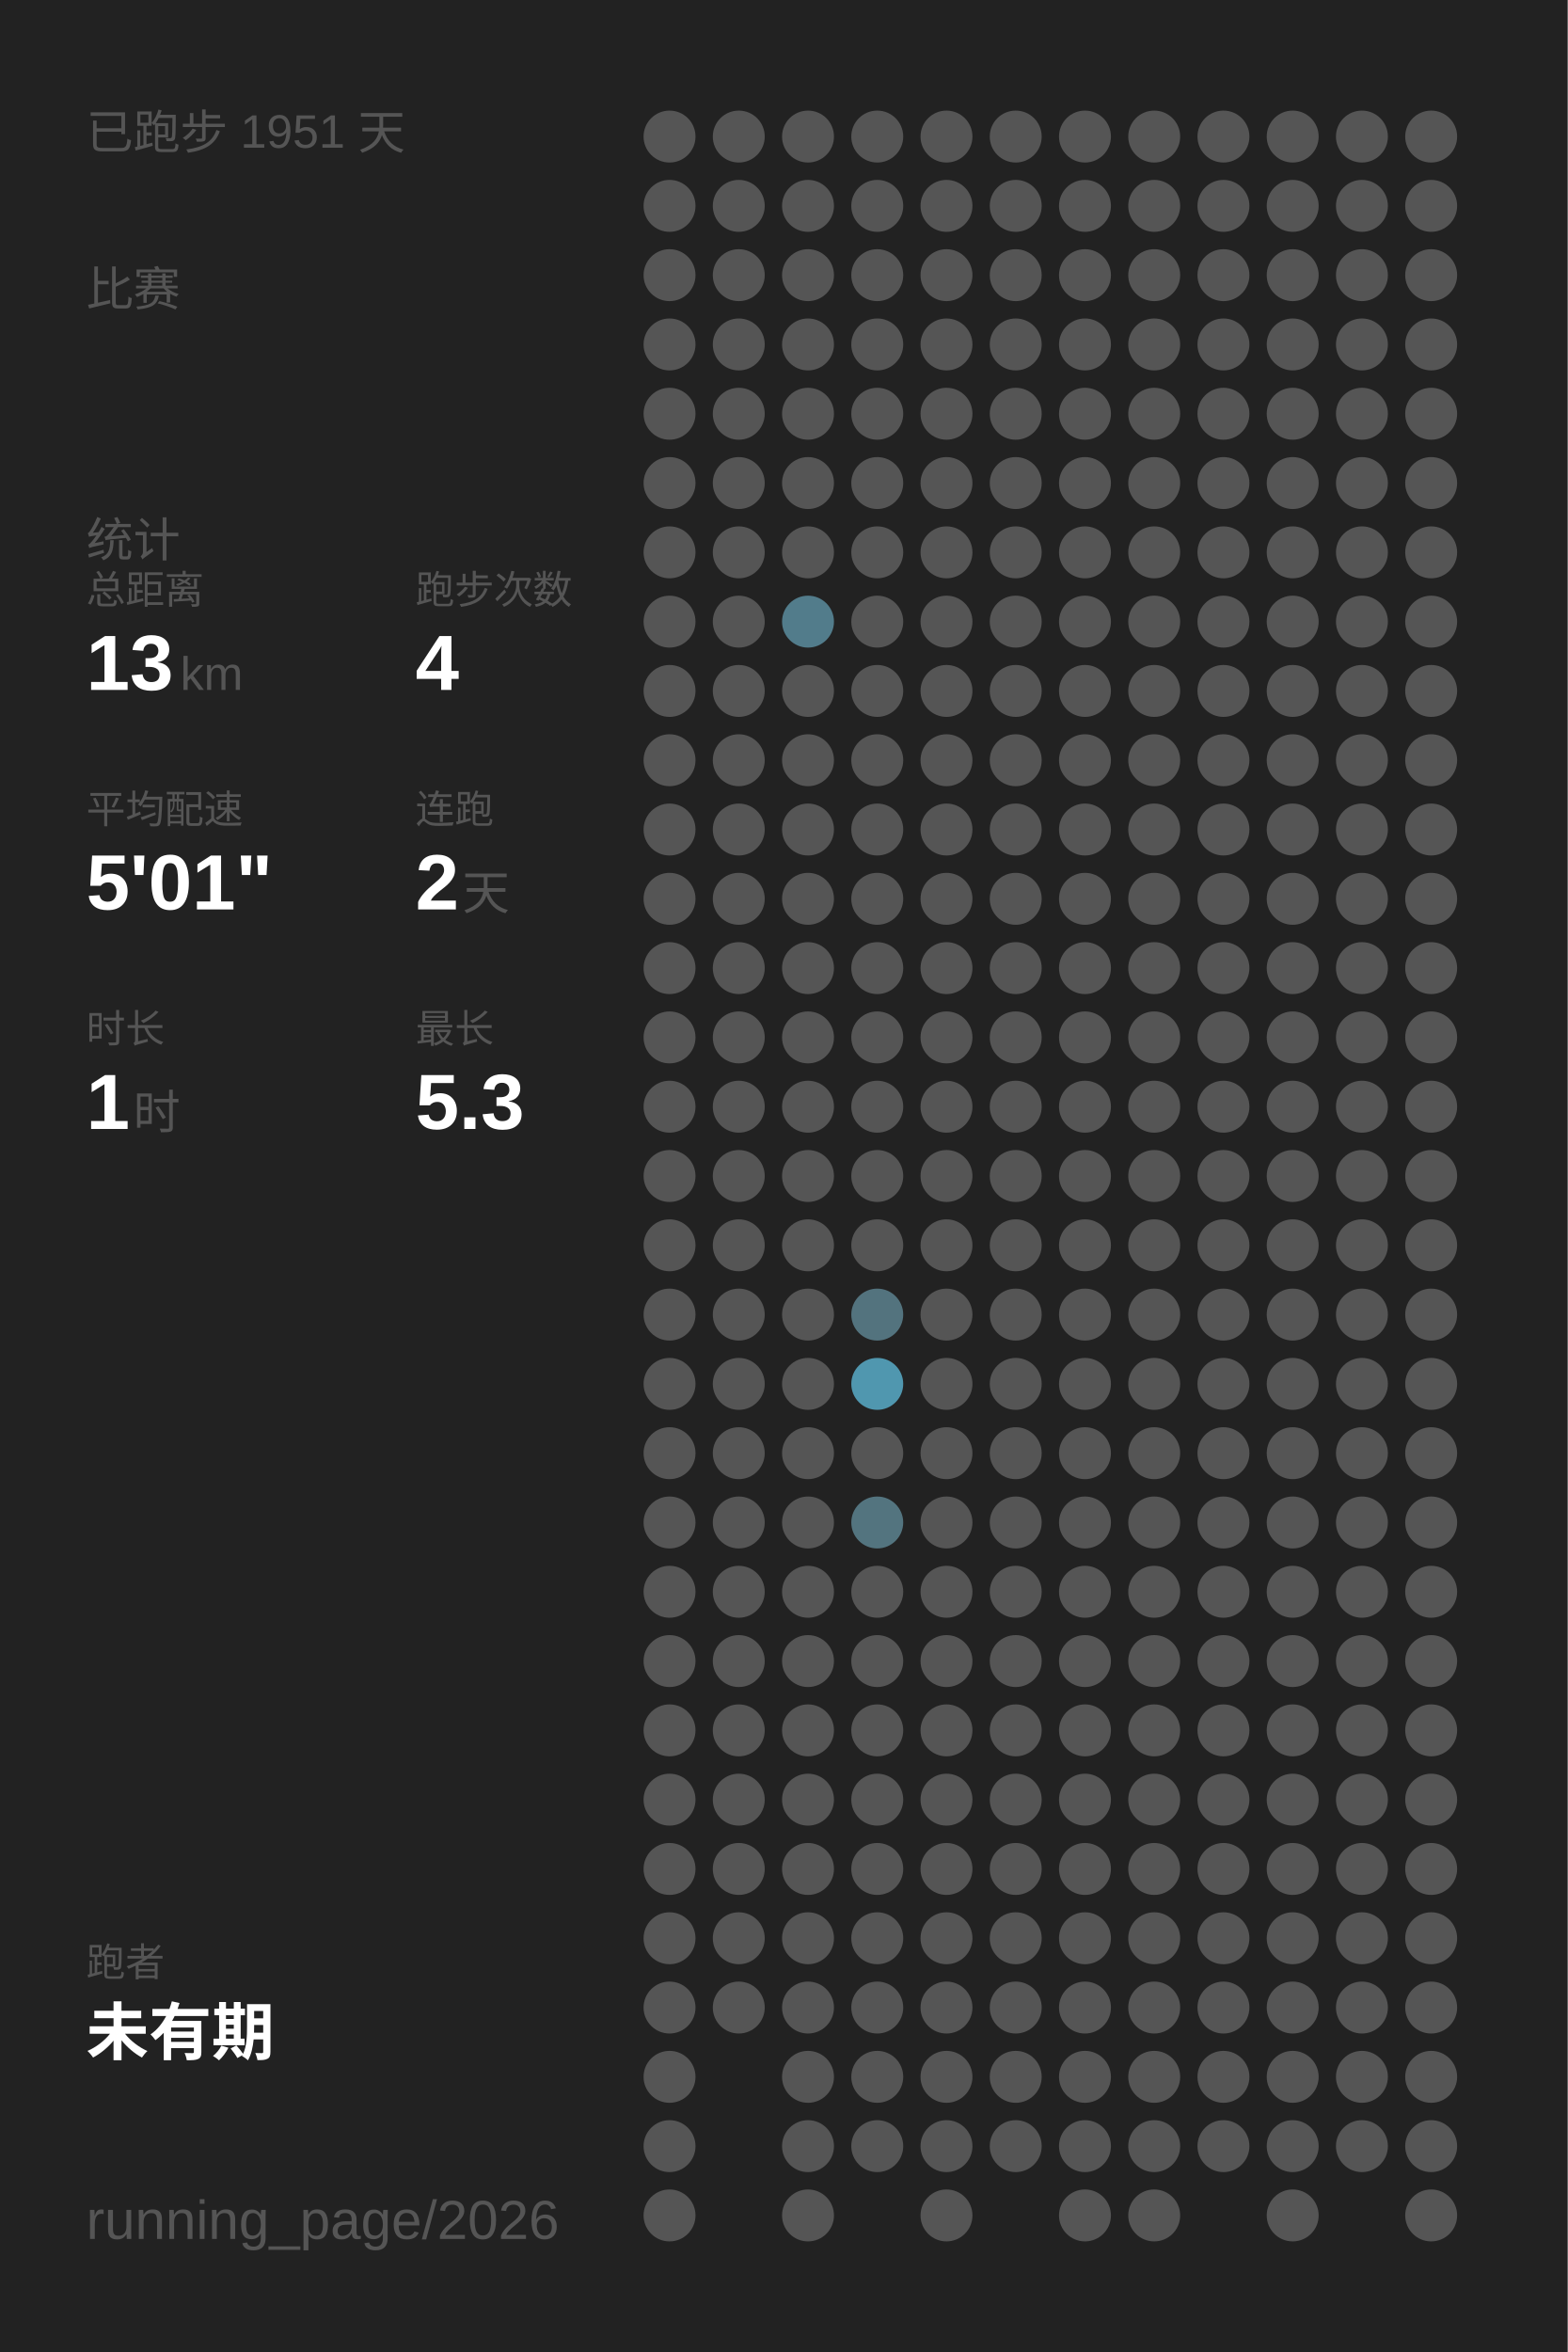
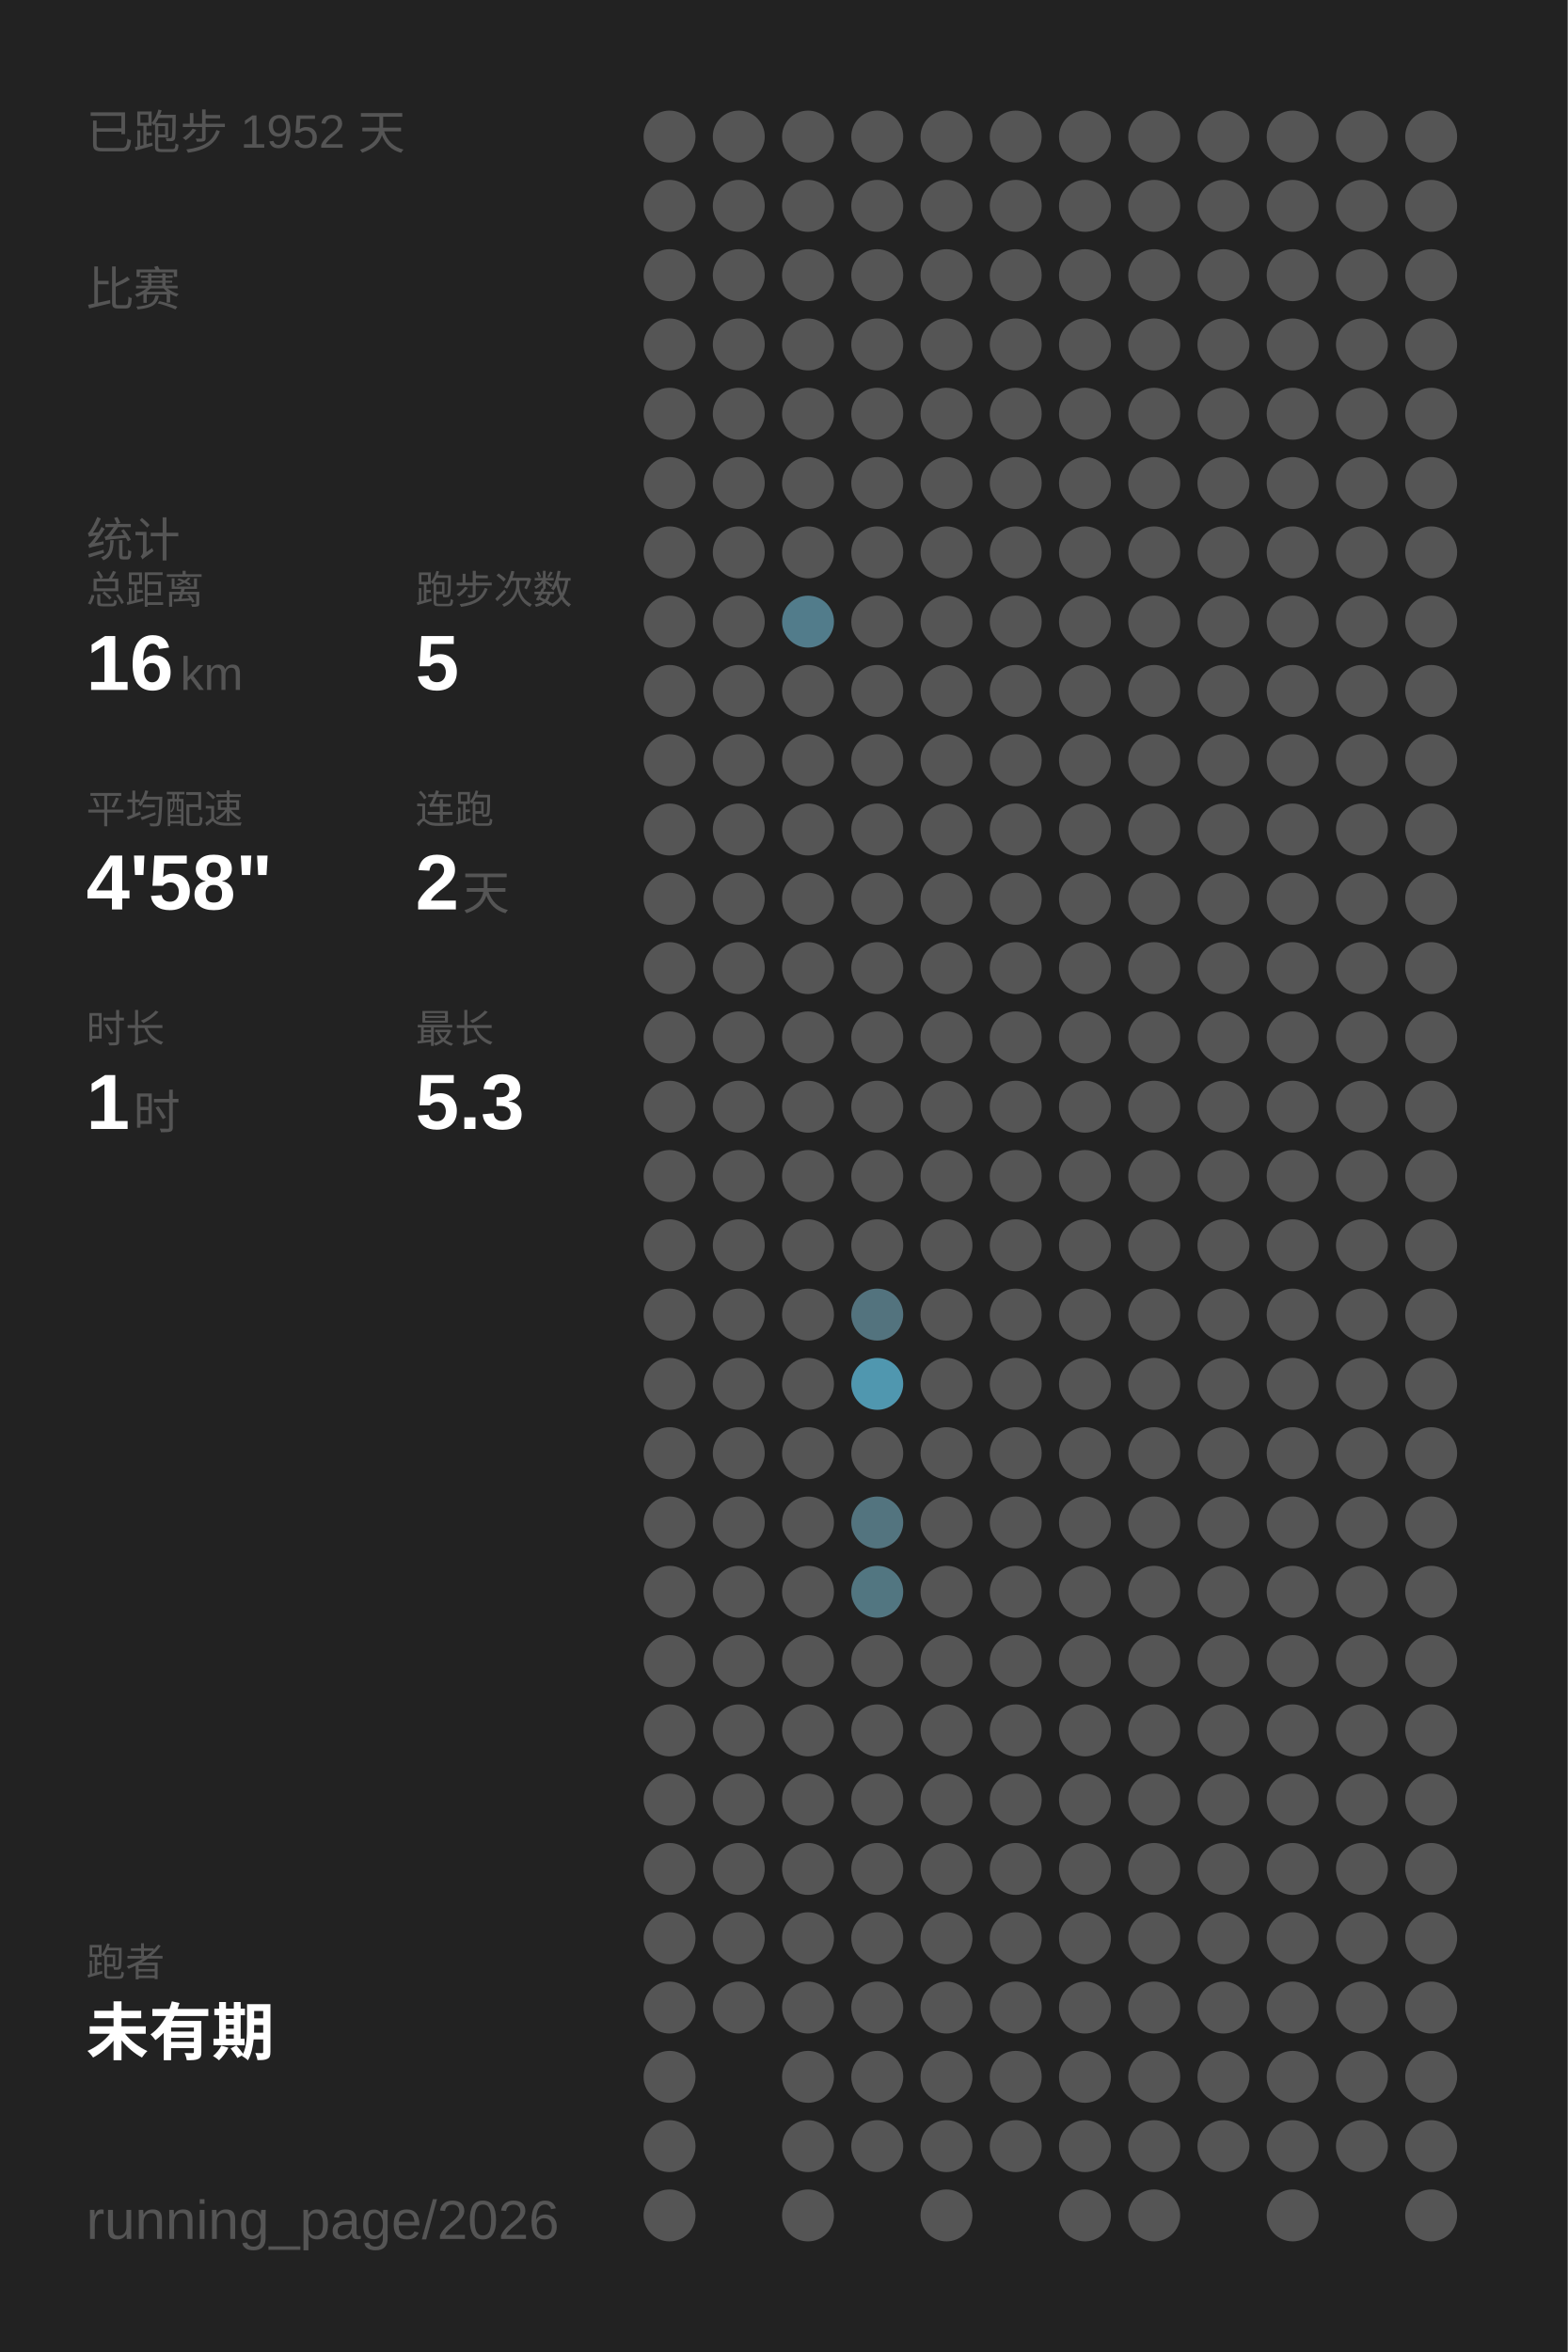
<svg xmlns="http://www.w3.org/2000/svg" baseProfile="full" height="300mm" version="1.1" viewBox="0,0,200,300" width="200mm">
  <defs />
  <rect fill="#222222" height="300" width="200" x="0" y="0" />
-   <text fill="#555555" style="font-size:6px; font-family:Arial;" x="11" y="19">已跑步 1951 天</text>
+   <text fill="#555555" style="font-size:6px; font-family:Arial;" x="11" y="19">已跑步 1952 天</text>
  <text fill="#555555" style="font-size:6px; font-family:Arial;" x="11" y="39">比赛</text>
  <text fill="#555555" style="font-size:6px; font-family:Arial;" x="11" y="71">统计</text>
  <text fill="#555555" style="font-size:5px; font-family:Arial;" x="11" y="77">总距离</text>
-   <text fill="#FFFFFF" style="font-size:10px; font-family:Arial; font-weight:bold;" x="11" y="88">13</text>
+   <text fill="#FFFFFF" style="font-size:10px; font-family:Arial; font-weight:bold;" x="11" y="88">16</text>
  <text fill="#555555" style="font-size:6px; font-family:Arial;" x="23" y="88">km</text>
  <text fill="#555555" style="font-size:5px; font-family:Arial;" x="53" y="77">跑步次数</text>
-   <text fill="#FFFFFF" style="font-size:10px; font-family:Arial; font-weight:bold;" x="53" y="88">4</text>
+   <text fill="#FFFFFF" style="font-size:10px; font-family:Arial; font-weight:bold;" x="53" y="88">5</text>
  <text fill="#555555" style="font-size:5px; font-family:Arial;" x="11" y="105">平均配速</text>
-   <text fill="#FFFFFF" style="font-size:10px; font-family:Arial; font-weight:bold;" x="11" y="116">5'01"</text>
+   <text fill="#FFFFFF" style="font-size:10px; font-family:Arial; font-weight:bold;" x="11" y="116">4'58"</text>
  <text fill="#555555" style="font-size:5px; font-family:Arial;" x="53" y="105">连跑</text>
  <text fill="#FFFFFF" style="font-size:10px; font-family:Arial; font-weight:bold;" x="53" y="116">2</text>
  <text fill="#555555" style="font-size:6px; font-family:Arial;" x="59" y="116">天</text>
  <text fill="#555555" style="font-size:5px; font-family:Arial;" x="11" y="133">时长</text>
  <text fill="#FFFFFF" style="font-size:10px; font-family:Arial; font-weight:bold;" x="11" y="144">1</text>
  <text fill="#555555" style="font-size:6px; font-family:Arial;" x="17" y="144">时</text>
  <text fill="#555555" style="font-size:5px; font-family:Arial;" x="53" y="133">最长</text>
  <text fill="#FFFFFF" style="font-size:10px; font-family:Arial; font-weight:bold;" x="53" y="144">5.3</text>
  <text fill="#555555" style="font-size:5px; font-family:Arial;" x="11" y="252.065">跑者</text>
  <text fill="#FFFFFF" style="font-size:8px; font-family:Arial; font-weight:bold;" x="11" y="262.065">未有期</text>
  <text fill="#555555" style="font-size:7px; font-family:Arial;" x="11" y="285.581">running_page/2026</text>
  <circle cx="85.417" cy="17.419" fill="#555555" r="3.312" />
  <circle cx="85.417" cy="26.258" fill="#555555" r="3.312" />
  <circle cx="85.417" cy="35.097" fill="#555555" r="3.312" />
  <circle cx="85.417" cy="43.935" fill="#555555" r="3.312" />
  <circle cx="85.417" cy="52.774" fill="#555555" r="3.312" />
  <circle cx="85.417" cy="61.613" fill="#555555" r="3.312" />
  <circle cx="85.417" cy="70.452" fill="#555555" r="3.312" />
  <circle cx="85.417" cy="79.29" fill="#555555" r="3.312" />
  <circle cx="85.417" cy="88.129" fill="#555555" r="3.312" />
  <circle cx="85.417" cy="96.968" fill="#555555" r="3.312" />
  <circle cx="85.417" cy="105.806" fill="#555555" r="3.312" />
  <circle cx="85.417" cy="114.645" fill="#555555" r="3.312" />
  <circle cx="85.417" cy="123.484" fill="#555555" r="3.312" />
  <circle cx="85.417" cy="132.323" fill="#555555" r="3.312" />
  <circle cx="85.417" cy="141.161" fill="#555555" r="3.312" />
  <circle cx="85.417" cy="150" fill="#555555" r="3.312" />
  <circle cx="85.417" cy="158.839" fill="#555555" r="3.312" />
  <circle cx="85.417" cy="167.677" fill="#555555" r="3.312" />
  <circle cx="85.417" cy="176.516" fill="#555555" r="3.312" />
  <circle cx="85.417" cy="185.355" fill="#555555" r="3.312" />
  <circle cx="85.417" cy="194.194" fill="#555555" r="3.312" />
  <circle cx="85.417" cy="203.032" fill="#555555" r="3.312" />
  <circle cx="85.417" cy="211.871" fill="#555555" r="3.312" />
  <circle cx="85.417" cy="220.71" fill="#555555" r="3.312" />
  <circle cx="85.417" cy="229.548" fill="#555555" r="3.312" />
  <circle cx="85.417" cy="238.387" fill="#555555" r="3.312" />
  <circle cx="85.417" cy="247.226" fill="#555555" r="3.312" />
  <circle cx="85.417" cy="256.065" fill="#555555" r="3.312" />
  <circle cx="85.417" cy="264.903" fill="#555555" r="3.312" />
  <circle cx="85.417" cy="273.742" fill="#555555" r="3.312" />
  <circle cx="85.417" cy="282.581" fill="#555555" r="3.312" />
  <circle cx="94.25" cy="17.419" fill="#555555" r="3.312" />
  <circle cx="94.25" cy="26.258" fill="#555555" r="3.312" />
  <circle cx="94.25" cy="35.097" fill="#555555" r="3.312" />
  <circle cx="94.25" cy="43.935" fill="#555555" r="3.312" />
  <circle cx="94.25" cy="52.774" fill="#555555" r="3.312" />
  <circle cx="94.25" cy="61.613" fill="#555555" r="3.312" />
  <circle cx="94.25" cy="70.452" fill="#555555" r="3.312" />
  <circle cx="94.25" cy="79.29" fill="#555555" r="3.312" />
  <circle cx="94.25" cy="88.129" fill="#555555" r="3.312" />
  <circle cx="94.25" cy="96.968" fill="#555555" r="3.312" />
  <circle cx="94.25" cy="105.806" fill="#555555" r="3.312" />
  <circle cx="94.25" cy="114.645" fill="#555555" r="3.312" />
  <circle cx="94.25" cy="123.484" fill="#555555" r="3.312" />
  <circle cx="94.25" cy="132.323" fill="#555555" r="3.312" />
  <circle cx="94.25" cy="141.161" fill="#555555" r="3.312" />
  <circle cx="94.25" cy="150" fill="#555555" r="3.312" />
  <circle cx="94.25" cy="158.839" fill="#555555" r="3.312" />
  <circle cx="94.25" cy="167.677" fill="#555555" r="3.312" />
  <circle cx="94.25" cy="176.516" fill="#555555" r="3.312" />
  <circle cx="94.25" cy="185.355" fill="#555555" r="3.312" />
  <circle cx="94.25" cy="194.194" fill="#555555" r="3.312" />
  <circle cx="94.25" cy="203.032" fill="#555555" r="3.312" />
  <circle cx="94.25" cy="211.871" fill="#555555" r="3.312" />
  <circle cx="94.25" cy="220.71" fill="#555555" r="3.312" />
  <circle cx="94.25" cy="229.548" fill="#555555" r="3.312" />
  <circle cx="94.25" cy="238.387" fill="#555555" r="3.312" />
  <circle cx="94.25" cy="247.226" fill="#555555" r="3.312" />
  <circle cx="94.25" cy="256.065" fill="#555555" r="3.312" />
  <circle cx="103.083" cy="17.419" fill="#555555" r="3.312" />
  <circle cx="103.083" cy="26.258" fill="#555555" r="3.312" />
  <circle cx="103.083" cy="35.097" fill="#555555" r="3.312" />
  <circle cx="103.083" cy="43.935" fill="#555555" r="3.312" />
  <circle cx="103.083" cy="52.774" fill="#555555" r="3.312" />
  <circle cx="103.083" cy="61.613" fill="#555555" r="3.312" />
  <circle cx="103.083" cy="70.452" fill="#555555" r="3.312" />
  <circle cx="103.083" cy="79.29" fill="#527c8b" r="3.312" />
  <circle cx="103.083" cy="88.129" fill="#555555" r="3.312" />
  <circle cx="103.083" cy="96.968" fill="#555555" r="3.312" />
  <circle cx="103.083" cy="105.806" fill="#555555" r="3.312" />
  <circle cx="103.083" cy="114.645" fill="#555555" r="3.312" />
  <circle cx="103.083" cy="123.484" fill="#555555" r="3.312" />
  <circle cx="103.083" cy="132.323" fill="#555555" r="3.312" />
  <circle cx="103.083" cy="141.161" fill="#555555" r="3.312" />
  <circle cx="103.083" cy="150" fill="#555555" r="3.312" />
  <circle cx="103.083" cy="158.839" fill="#555555" r="3.312" />
  <circle cx="103.083" cy="167.677" fill="#555555" r="3.312" />
  <circle cx="103.083" cy="176.516" fill="#555555" r="3.312" />
  <circle cx="103.083" cy="185.355" fill="#555555" r="3.312" />
  <circle cx="103.083" cy="194.194" fill="#555555" r="3.312" />
  <circle cx="103.083" cy="203.032" fill="#555555" r="3.312" />
  <circle cx="103.083" cy="211.871" fill="#555555" r="3.312" />
  <circle cx="103.083" cy="220.71" fill="#555555" r="3.312" />
  <circle cx="103.083" cy="229.548" fill="#555555" r="3.312" />
  <circle cx="103.083" cy="238.387" fill="#555555" r="3.312" />
  <circle cx="103.083" cy="247.226" fill="#555555" r="3.312" />
  <circle cx="103.083" cy="256.065" fill="#555555" r="3.312" />
  <circle cx="103.083" cy="264.903" fill="#555555" r="3.312" />
  <circle cx="103.083" cy="273.742" fill="#555555" r="3.312" />
  <circle cx="103.083" cy="282.581" fill="#555555" r="3.312" />
  <circle cx="111.917" cy="17.419" fill="#555555" r="3.312" />
  <circle cx="111.917" cy="26.258" fill="#555555" r="3.312" />
  <circle cx="111.917" cy="35.097" fill="#555555" r="3.312" />
  <circle cx="111.917" cy="43.935" fill="#555555" r="3.312" />
  <circle cx="111.917" cy="52.774" fill="#555555" r="3.312" />
  <circle cx="111.917" cy="61.613" fill="#555555" r="3.312" />
  <circle cx="111.917" cy="70.452" fill="#555555" r="3.312" />
  <circle cx="111.917" cy="79.29" fill="#555555" r="3.312" />
  <circle cx="111.917" cy="88.129" fill="#555555" r="3.312" />
  <circle cx="111.917" cy="96.968" fill="#555555" r="3.312" />
  <circle cx="111.917" cy="105.806" fill="#555555" r="3.312" />
  <circle cx="111.917" cy="114.645" fill="#555555" r="3.312" />
  <circle cx="111.917" cy="123.484" fill="#555555" r="3.312" />
  <circle cx="111.917" cy="132.323" fill="#555555" r="3.312" />
  <circle cx="111.917" cy="141.161" fill="#555555" r="3.312" />
  <circle cx="111.917" cy="150" fill="#555555" r="3.312" />
  <circle cx="111.917" cy="158.839" fill="#555555" r="3.312" />
  <circle cx="111.917" cy="167.677" fill="#53737e" r="3.312" />
  <circle cx="111.917" cy="176.516" fill="#5097af" r="3.312" />
  <circle cx="111.917" cy="185.355" fill="#555555" r="3.312" />
  <circle cx="111.917" cy="194.194" fill="#53747f" r="3.312" />
-   <circle cx="111.917" cy="203.032" fill="#555555" r="3.312" />
+   <circle cx="111.917" cy="203.032" fill="#527681" r="3.312" />
  <circle cx="111.917" cy="211.871" fill="#555555" r="3.312" />
  <circle cx="111.917" cy="220.71" fill="#555555" r="3.312" />
  <circle cx="111.917" cy="229.548" fill="#555555" r="3.312" />
  <circle cx="111.917" cy="238.387" fill="#555555" r="3.312" />
  <circle cx="111.917" cy="247.226" fill="#555555" r="3.312" />
  <circle cx="111.917" cy="256.065" fill="#555555" r="3.312" />
  <circle cx="111.917" cy="264.903" fill="#555555" r="3.312" />
  <circle cx="111.917" cy="273.742" fill="#555555" r="3.312" />
  <circle cx="120.75" cy="17.419" fill="#555555" r="3.312" />
  <circle cx="120.75" cy="26.258" fill="#555555" r="3.312" />
  <circle cx="120.75" cy="35.097" fill="#555555" r="3.312" />
  <circle cx="120.75" cy="43.935" fill="#555555" r="3.312" />
  <circle cx="120.75" cy="52.774" fill="#555555" r="3.312" />
  <circle cx="120.75" cy="61.613" fill="#555555" r="3.312" />
  <circle cx="120.75" cy="70.452" fill="#555555" r="3.312" />
  <circle cx="120.75" cy="79.29" fill="#555555" r="3.312" />
  <circle cx="120.75" cy="88.129" fill="#555555" r="3.312" />
  <circle cx="120.75" cy="96.968" fill="#555555" r="3.312" />
  <circle cx="120.75" cy="105.806" fill="#555555" r="3.312" />
  <circle cx="120.75" cy="114.645" fill="#555555" r="3.312" />
  <circle cx="120.75" cy="123.484" fill="#555555" r="3.312" />
  <circle cx="120.75" cy="132.323" fill="#555555" r="3.312" />
  <circle cx="120.75" cy="141.161" fill="#555555" r="3.312" />
  <circle cx="120.75" cy="150" fill="#555555" r="3.312" />
  <circle cx="120.75" cy="158.839" fill="#555555" r="3.312" />
  <circle cx="120.75" cy="167.677" fill="#555555" r="3.312" />
  <circle cx="120.75" cy="176.516" fill="#555555" r="3.312" />
  <circle cx="120.75" cy="185.355" fill="#555555" r="3.312" />
  <circle cx="120.75" cy="194.194" fill="#555555" r="3.312" />
  <circle cx="120.75" cy="203.032" fill="#555555" r="3.312" />
  <circle cx="120.75" cy="211.871" fill="#555555" r="3.312" />
  <circle cx="120.75" cy="220.71" fill="#555555" r="3.312" />
  <circle cx="120.75" cy="229.548" fill="#555555" r="3.312" />
  <circle cx="120.75" cy="238.387" fill="#555555" r="3.312" />
  <circle cx="120.75" cy="247.226" fill="#555555" r="3.312" />
  <circle cx="120.75" cy="256.065" fill="#555555" r="3.312" />
  <circle cx="120.75" cy="264.903" fill="#555555" r="3.312" />
  <circle cx="120.75" cy="273.742" fill="#555555" r="3.312" />
  <circle cx="120.75" cy="282.581" fill="#555555" r="3.312" />
  <circle cx="129.583" cy="17.419" fill="#555555" r="3.312" />
  <circle cx="129.583" cy="26.258" fill="#555555" r="3.312" />
  <circle cx="129.583" cy="35.097" fill="#555555" r="3.312" />
  <circle cx="129.583" cy="43.935" fill="#555555" r="3.312" />
  <circle cx="129.583" cy="52.774" fill="#555555" r="3.312" />
  <circle cx="129.583" cy="61.613" fill="#555555" r="3.312" />
  <circle cx="129.583" cy="70.452" fill="#555555" r="3.312" />
  <circle cx="129.583" cy="79.29" fill="#555555" r="3.312" />
  <circle cx="129.583" cy="88.129" fill="#555555" r="3.312" />
  <circle cx="129.583" cy="96.968" fill="#555555" r="3.312" />
  <circle cx="129.583" cy="105.806" fill="#555555" r="3.312" />
  <circle cx="129.583" cy="114.645" fill="#555555" r="3.312" />
  <circle cx="129.583" cy="123.484" fill="#555555" r="3.312" />
  <circle cx="129.583" cy="132.323" fill="#555555" r="3.312" />
  <circle cx="129.583" cy="141.161" fill="#555555" r="3.312" />
  <circle cx="129.583" cy="150" fill="#555555" r="3.312" />
  <circle cx="129.583" cy="158.839" fill="#555555" r="3.312" />
  <circle cx="129.583" cy="167.677" fill="#555555" r="3.312" />
  <circle cx="129.583" cy="176.516" fill="#555555" r="3.312" />
  <circle cx="129.583" cy="185.355" fill="#555555" r="3.312" />
  <circle cx="129.583" cy="194.194" fill="#555555" r="3.312" />
  <circle cx="129.583" cy="203.032" fill="#555555" r="3.312" />
  <circle cx="129.583" cy="211.871" fill="#555555" r="3.312" />
  <circle cx="129.583" cy="220.71" fill="#555555" r="3.312" />
  <circle cx="129.583" cy="229.548" fill="#555555" r="3.312" />
  <circle cx="129.583" cy="238.387" fill="#555555" r="3.312" />
  <circle cx="129.583" cy="247.226" fill="#555555" r="3.312" />
  <circle cx="129.583" cy="256.065" fill="#555555" r="3.312" />
  <circle cx="129.583" cy="264.903" fill="#555555" r="3.312" />
  <circle cx="129.583" cy="273.742" fill="#555555" r="3.312" />
  <circle cx="138.417" cy="17.419" fill="#555555" r="3.312" />
  <circle cx="138.417" cy="26.258" fill="#555555" r="3.312" />
  <circle cx="138.417" cy="35.097" fill="#555555" r="3.312" />
  <circle cx="138.417" cy="43.935" fill="#555555" r="3.312" />
  <circle cx="138.417" cy="52.774" fill="#555555" r="3.312" />
  <circle cx="138.417" cy="61.613" fill="#555555" r="3.312" />
  <circle cx="138.417" cy="70.452" fill="#555555" r="3.312" />
  <circle cx="138.417" cy="79.29" fill="#555555" r="3.312" />
  <circle cx="138.417" cy="88.129" fill="#555555" r="3.312" />
  <circle cx="138.417" cy="96.968" fill="#555555" r="3.312" />
  <circle cx="138.417" cy="105.806" fill="#555555" r="3.312" />
  <circle cx="138.417" cy="114.645" fill="#555555" r="3.312" />
  <circle cx="138.417" cy="123.484" fill="#555555" r="3.312" />
  <circle cx="138.417" cy="132.323" fill="#555555" r="3.312" />
  <circle cx="138.417" cy="141.161" fill="#555555" r="3.312" />
  <circle cx="138.417" cy="150" fill="#555555" r="3.312" />
  <circle cx="138.417" cy="158.839" fill="#555555" r="3.312" />
  <circle cx="138.417" cy="167.677" fill="#555555" r="3.312" />
  <circle cx="138.417" cy="176.516" fill="#555555" r="3.312" />
  <circle cx="138.417" cy="185.355" fill="#555555" r="3.312" />
  <circle cx="138.417" cy="194.194" fill="#555555" r="3.312" />
  <circle cx="138.417" cy="203.032" fill="#555555" r="3.312" />
  <circle cx="138.417" cy="211.871" fill="#555555" r="3.312" />
  <circle cx="138.417" cy="220.71" fill="#555555" r="3.312" />
  <circle cx="138.417" cy="229.548" fill="#555555" r="3.312" />
  <circle cx="138.417" cy="238.387" fill="#555555" r="3.312" />
  <circle cx="138.417" cy="247.226" fill="#555555" r="3.312" />
  <circle cx="138.417" cy="256.065" fill="#555555" r="3.312" />
  <circle cx="138.417" cy="264.903" fill="#555555" r="3.312" />
  <circle cx="138.417" cy="273.742" fill="#555555" r="3.312" />
  <circle cx="138.417" cy="282.581" fill="#555555" r="3.312" />
  <circle cx="147.25" cy="17.419" fill="#555555" r="3.312" />
  <circle cx="147.25" cy="26.258" fill="#555555" r="3.312" />
  <circle cx="147.25" cy="35.097" fill="#555555" r="3.312" />
  <circle cx="147.25" cy="43.935" fill="#555555" r="3.312" />
  <circle cx="147.25" cy="52.774" fill="#555555" r="3.312" />
  <circle cx="147.25" cy="61.613" fill="#555555" r="3.312" />
  <circle cx="147.25" cy="70.452" fill="#555555" r="3.312" />
  <circle cx="147.25" cy="79.29" fill="#555555" r="3.312" />
  <circle cx="147.25" cy="88.129" fill="#555555" r="3.312" />
  <circle cx="147.25" cy="96.968" fill="#555555" r="3.312" />
  <circle cx="147.25" cy="105.806" fill="#555555" r="3.312" />
  <circle cx="147.25" cy="114.645" fill="#555555" r="3.312" />
  <circle cx="147.25" cy="123.484" fill="#555555" r="3.312" />
  <circle cx="147.25" cy="132.323" fill="#555555" r="3.312" />
  <circle cx="147.25" cy="141.161" fill="#555555" r="3.312" />
  <circle cx="147.25" cy="150" fill="#555555" r="3.312" />
  <circle cx="147.25" cy="158.839" fill="#555555" r="3.312" />
  <circle cx="147.25" cy="167.677" fill="#555555" r="3.312" />
  <circle cx="147.25" cy="176.516" fill="#555555" r="3.312" />
  <circle cx="147.25" cy="185.355" fill="#555555" r="3.312" />
  <circle cx="147.25" cy="194.194" fill="#555555" r="3.312" />
  <circle cx="147.25" cy="203.032" fill="#555555" r="3.312" />
  <circle cx="147.25" cy="211.871" fill="#555555" r="3.312" />
  <circle cx="147.25" cy="220.71" fill="#555555" r="3.312" />
  <circle cx="147.25" cy="229.548" fill="#555555" r="3.312" />
  <circle cx="147.25" cy="238.387" fill="#555555" r="3.312" />
  <circle cx="147.25" cy="247.226" fill="#555555" r="3.312" />
  <circle cx="147.25" cy="256.065" fill="#555555" r="3.312" />
  <circle cx="147.25" cy="264.903" fill="#555555" r="3.312" />
  <circle cx="147.25" cy="273.742" fill="#555555" r="3.312" />
  <circle cx="147.25" cy="282.581" fill="#555555" r="3.312" />
  <circle cx="156.083" cy="17.419" fill="#555555" r="3.312" />
  <circle cx="156.083" cy="26.258" fill="#555555" r="3.312" />
  <circle cx="156.083" cy="35.097" fill="#555555" r="3.312" />
  <circle cx="156.083" cy="43.935" fill="#555555" r="3.312" />
  <circle cx="156.083" cy="52.774" fill="#555555" r="3.312" />
  <circle cx="156.083" cy="61.613" fill="#555555" r="3.312" />
  <circle cx="156.083" cy="70.452" fill="#555555" r="3.312" />
  <circle cx="156.083" cy="79.29" fill="#555555" r="3.312" />
  <circle cx="156.083" cy="88.129" fill="#555555" r="3.312" />
  <circle cx="156.083" cy="96.968" fill="#555555" r="3.312" />
  <circle cx="156.083" cy="105.806" fill="#555555" r="3.312" />
  <circle cx="156.083" cy="114.645" fill="#555555" r="3.312" />
  <circle cx="156.083" cy="123.484" fill="#555555" r="3.312" />
  <circle cx="156.083" cy="132.323" fill="#555555" r="3.312" />
  <circle cx="156.083" cy="141.161" fill="#555555" r="3.312" />
  <circle cx="156.083" cy="150" fill="#555555" r="3.312" />
  <circle cx="156.083" cy="158.839" fill="#555555" r="3.312" />
  <circle cx="156.083" cy="167.677" fill="#555555" r="3.312" />
  <circle cx="156.083" cy="176.516" fill="#555555" r="3.312" />
  <circle cx="156.083" cy="185.355" fill="#555555" r="3.312" />
  <circle cx="156.083" cy="194.194" fill="#555555" r="3.312" />
  <circle cx="156.083" cy="203.032" fill="#555555" r="3.312" />
  <circle cx="156.083" cy="211.871" fill="#555555" r="3.312" />
  <circle cx="156.083" cy="220.71" fill="#555555" r="3.312" />
  <circle cx="156.083" cy="229.548" fill="#555555" r="3.312" />
  <circle cx="156.083" cy="238.387" fill="#555555" r="3.312" />
  <circle cx="156.083" cy="247.226" fill="#555555" r="3.312" />
  <circle cx="156.083" cy="256.065" fill="#555555" r="3.312" />
  <circle cx="156.083" cy="264.903" fill="#555555" r="3.312" />
  <circle cx="156.083" cy="273.742" fill="#555555" r="3.312" />
  <circle cx="164.917" cy="17.419" fill="#555555" r="3.312" />
  <circle cx="164.917" cy="26.258" fill="#555555" r="3.312" />
  <circle cx="164.917" cy="35.097" fill="#555555" r="3.312" />
  <circle cx="164.917" cy="43.935" fill="#555555" r="3.312" />
  <circle cx="164.917" cy="52.774" fill="#555555" r="3.312" />
  <circle cx="164.917" cy="61.613" fill="#555555" r="3.312" />
  <circle cx="164.917" cy="70.452" fill="#555555" r="3.312" />
  <circle cx="164.917" cy="79.29" fill="#555555" r="3.312" />
  <circle cx="164.917" cy="88.129" fill="#555555" r="3.312" />
  <circle cx="164.917" cy="96.968" fill="#555555" r="3.312" />
  <circle cx="164.917" cy="105.806" fill="#555555" r="3.312" />
  <circle cx="164.917" cy="114.645" fill="#555555" r="3.312" />
  <circle cx="164.917" cy="123.484" fill="#555555" r="3.312" />
  <circle cx="164.917" cy="132.323" fill="#555555" r="3.312" />
  <circle cx="164.917" cy="141.161" fill="#555555" r="3.312" />
  <circle cx="164.917" cy="150" fill="#555555" r="3.312" />
  <circle cx="164.917" cy="158.839" fill="#555555" r="3.312" />
  <circle cx="164.917" cy="167.677" fill="#555555" r="3.312" />
  <circle cx="164.917" cy="176.516" fill="#555555" r="3.312" />
  <circle cx="164.917" cy="185.355" fill="#555555" r="3.312" />
  <circle cx="164.917" cy="194.194" fill="#555555" r="3.312" />
  <circle cx="164.917" cy="203.032" fill="#555555" r="3.312" />
  <circle cx="164.917" cy="211.871" fill="#555555" r="3.312" />
  <circle cx="164.917" cy="220.71" fill="#555555" r="3.312" />
  <circle cx="164.917" cy="229.548" fill="#555555" r="3.312" />
  <circle cx="164.917" cy="238.387" fill="#555555" r="3.312" />
  <circle cx="164.917" cy="247.226" fill="#555555" r="3.312" />
  <circle cx="164.917" cy="256.065" fill="#555555" r="3.312" />
  <circle cx="164.917" cy="264.903" fill="#555555" r="3.312" />
  <circle cx="164.917" cy="273.742" fill="#555555" r="3.312" />
  <circle cx="164.917" cy="282.581" fill="#555555" r="3.312" />
  <circle cx="173.75" cy="17.419" fill="#555555" r="3.312" />
  <circle cx="173.75" cy="26.258" fill="#555555" r="3.312" />
  <circle cx="173.75" cy="35.097" fill="#555555" r="3.312" />
  <circle cx="173.75" cy="43.935" fill="#555555" r="3.312" />
  <circle cx="173.75" cy="52.774" fill="#555555" r="3.312" />
  <circle cx="173.75" cy="61.613" fill="#555555" r="3.312" />
  <circle cx="173.75" cy="70.452" fill="#555555" r="3.312" />
  <circle cx="173.75" cy="79.29" fill="#555555" r="3.312" />
  <circle cx="173.75" cy="88.129" fill="#555555" r="3.312" />
  <circle cx="173.75" cy="96.968" fill="#555555" r="3.312" />
  <circle cx="173.75" cy="105.806" fill="#555555" r="3.312" />
  <circle cx="173.75" cy="114.645" fill="#555555" r="3.312" />
  <circle cx="173.75" cy="123.484" fill="#555555" r="3.312" />
  <circle cx="173.75" cy="132.323" fill="#555555" r="3.312" />
  <circle cx="173.75" cy="141.161" fill="#555555" r="3.312" />
  <circle cx="173.75" cy="150" fill="#555555" r="3.312" />
  <circle cx="173.75" cy="158.839" fill="#555555" r="3.312" />
  <circle cx="173.75" cy="167.677" fill="#555555" r="3.312" />
  <circle cx="173.75" cy="176.516" fill="#555555" r="3.312" />
  <circle cx="173.75" cy="185.355" fill="#555555" r="3.312" />
  <circle cx="173.75" cy="194.194" fill="#555555" r="3.312" />
  <circle cx="173.75" cy="203.032" fill="#555555" r="3.312" />
  <circle cx="173.75" cy="211.871" fill="#555555" r="3.312" />
  <circle cx="173.75" cy="220.71" fill="#555555" r="3.312" />
  <circle cx="173.75" cy="229.548" fill="#555555" r="3.312" />
  <circle cx="173.75" cy="238.387" fill="#555555" r="3.312" />
  <circle cx="173.75" cy="247.226" fill="#555555" r="3.312" />
  <circle cx="173.75" cy="256.065" fill="#555555" r="3.312" />
  <circle cx="173.75" cy="264.903" fill="#555555" r="3.312" />
  <circle cx="173.75" cy="273.742" fill="#555555" r="3.312" />
  <circle cx="182.583" cy="17.419" fill="#555555" r="3.312" />
  <circle cx="182.583" cy="26.258" fill="#555555" r="3.312" />
  <circle cx="182.583" cy="35.097" fill="#555555" r="3.312" />
  <circle cx="182.583" cy="43.935" fill="#555555" r="3.312" />
  <circle cx="182.583" cy="52.774" fill="#555555" r="3.312" />
  <circle cx="182.583" cy="61.613" fill="#555555" r="3.312" />
  <circle cx="182.583" cy="70.452" fill="#555555" r="3.312" />
  <circle cx="182.583" cy="79.29" fill="#555555" r="3.312" />
  <circle cx="182.583" cy="88.129" fill="#555555" r="3.312" />
  <circle cx="182.583" cy="96.968" fill="#555555" r="3.312" />
  <circle cx="182.583" cy="105.806" fill="#555555" r="3.312" />
  <circle cx="182.583" cy="114.645" fill="#555555" r="3.312" />
  <circle cx="182.583" cy="123.484" fill="#555555" r="3.312" />
  <circle cx="182.583" cy="132.323" fill="#555555" r="3.312" />
  <circle cx="182.583" cy="141.161" fill="#555555" r="3.312" />
  <circle cx="182.583" cy="150" fill="#555555" r="3.312" />
  <circle cx="182.583" cy="158.839" fill="#555555" r="3.312" />
  <circle cx="182.583" cy="167.677" fill="#555555" r="3.312" />
  <circle cx="182.583" cy="176.516" fill="#555555" r="3.312" />
  <circle cx="182.583" cy="185.355" fill="#555555" r="3.312" />
  <circle cx="182.583" cy="194.194" fill="#555555" r="3.312" />
  <circle cx="182.583" cy="203.032" fill="#555555" r="3.312" />
  <circle cx="182.583" cy="211.871" fill="#555555" r="3.312" />
  <circle cx="182.583" cy="220.71" fill="#555555" r="3.312" />
  <circle cx="182.583" cy="229.548" fill="#555555" r="3.312" />
  <circle cx="182.583" cy="238.387" fill="#555555" r="3.312" />
  <circle cx="182.583" cy="247.226" fill="#555555" r="3.312" />
  <circle cx="182.583" cy="256.065" fill="#555555" r="3.312" />
  <circle cx="182.583" cy="264.903" fill="#555555" r="3.312" />
  <circle cx="182.583" cy="273.742" fill="#555555" r="3.312" />
  <circle cx="182.583" cy="282.581" fill="#555555" r="3.312" />
</svg>
